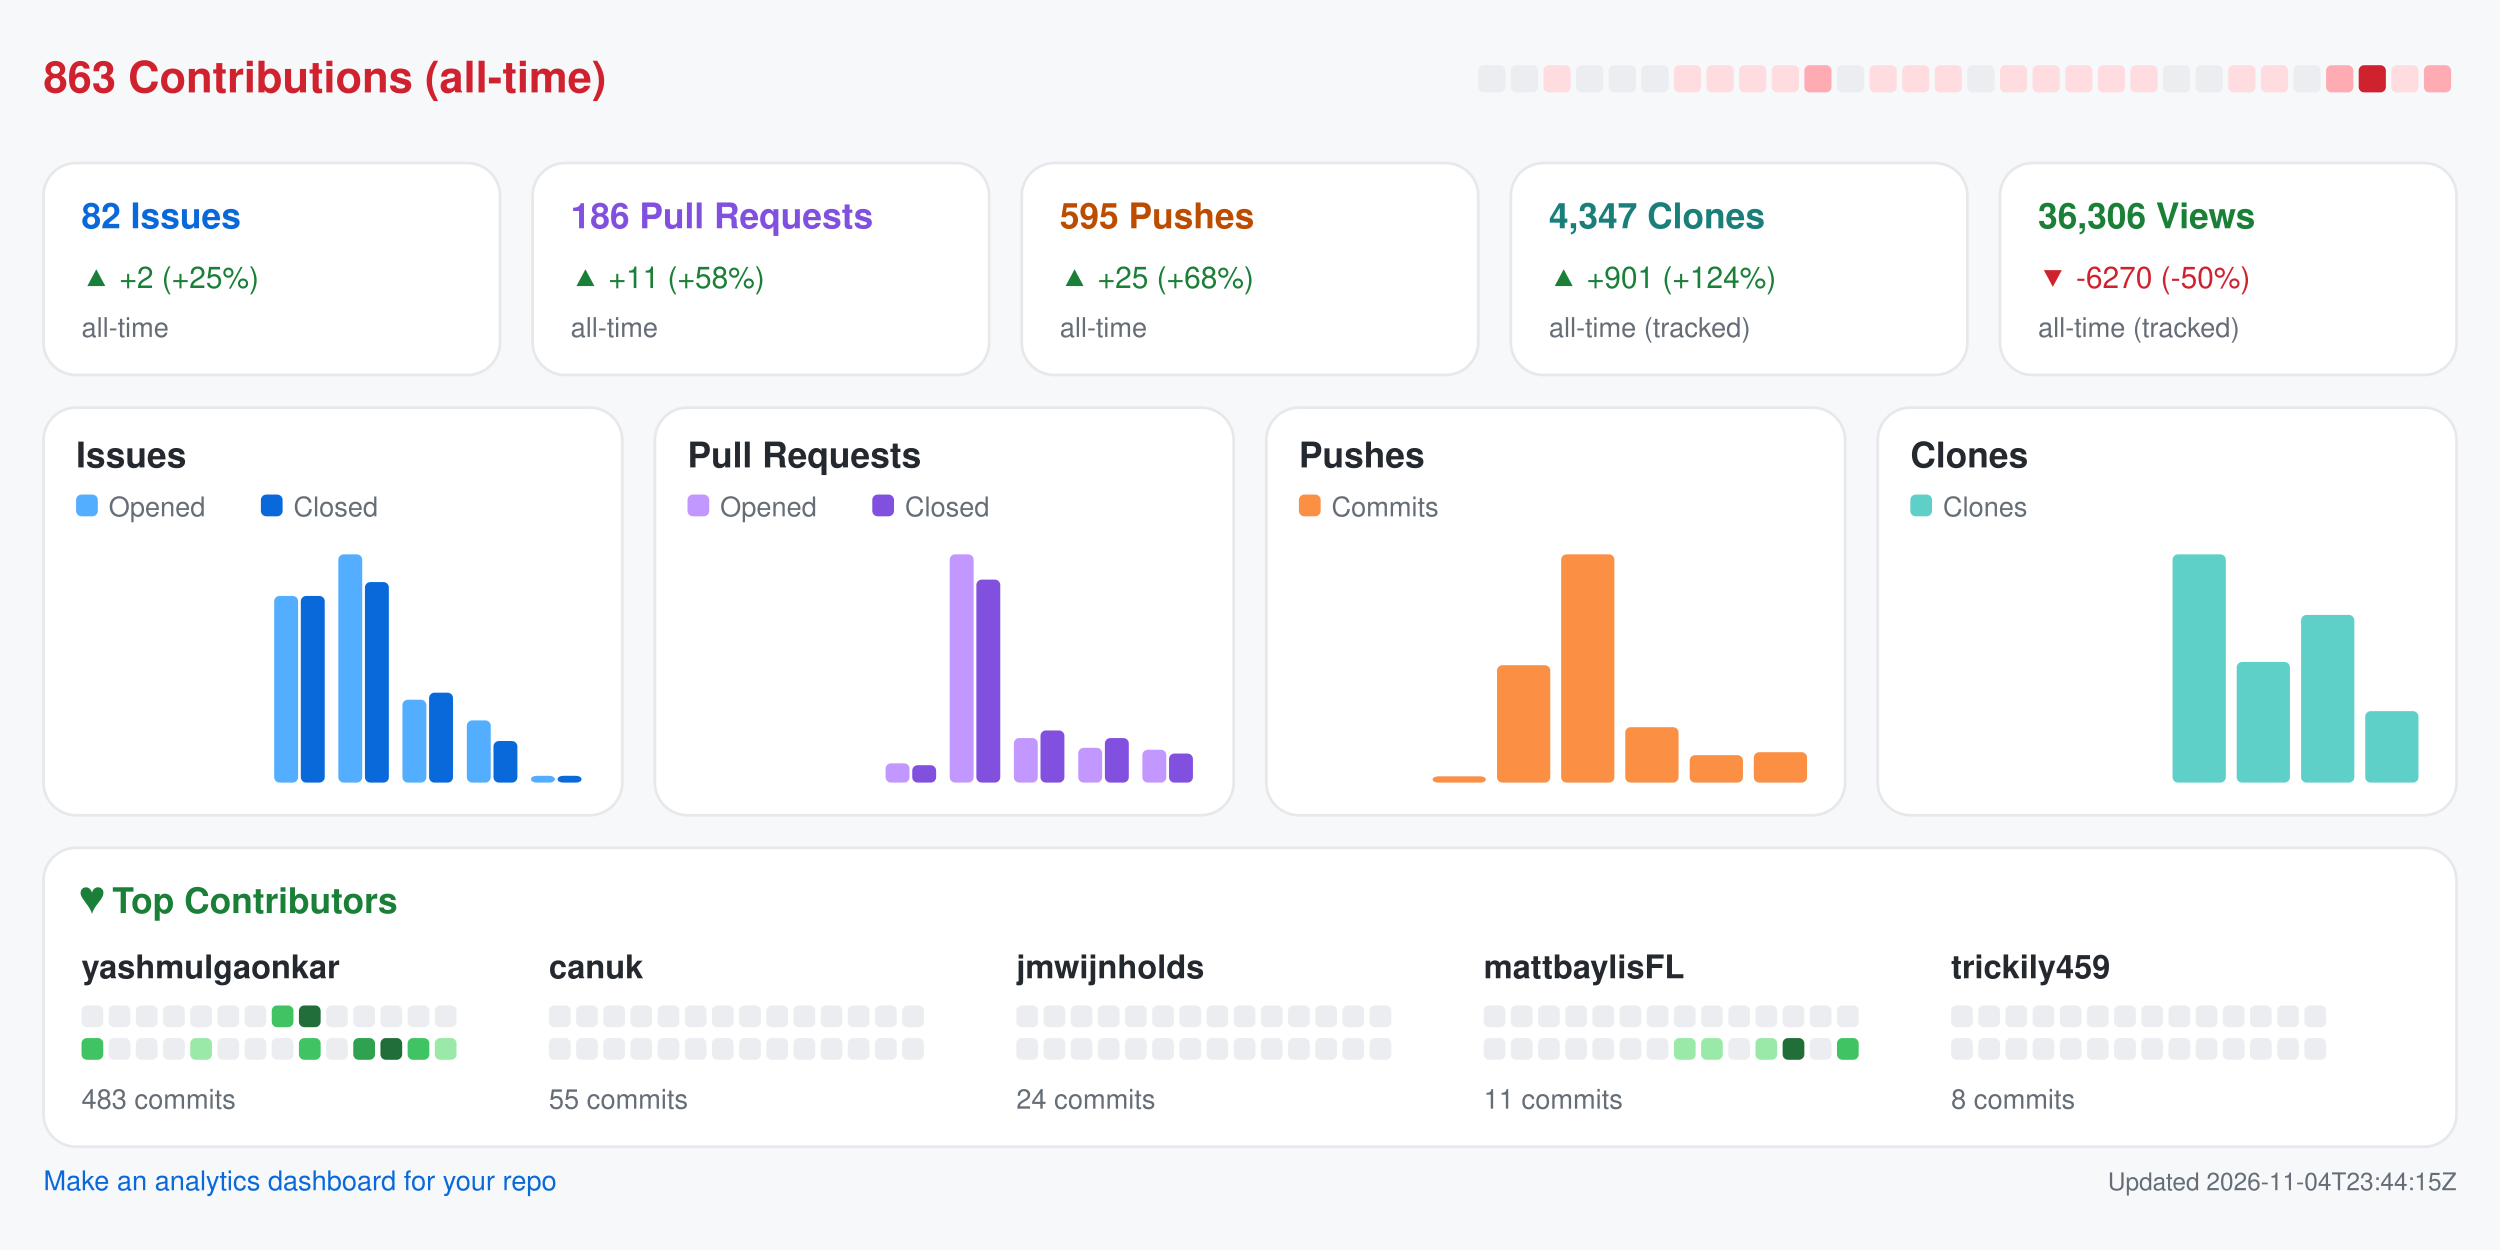
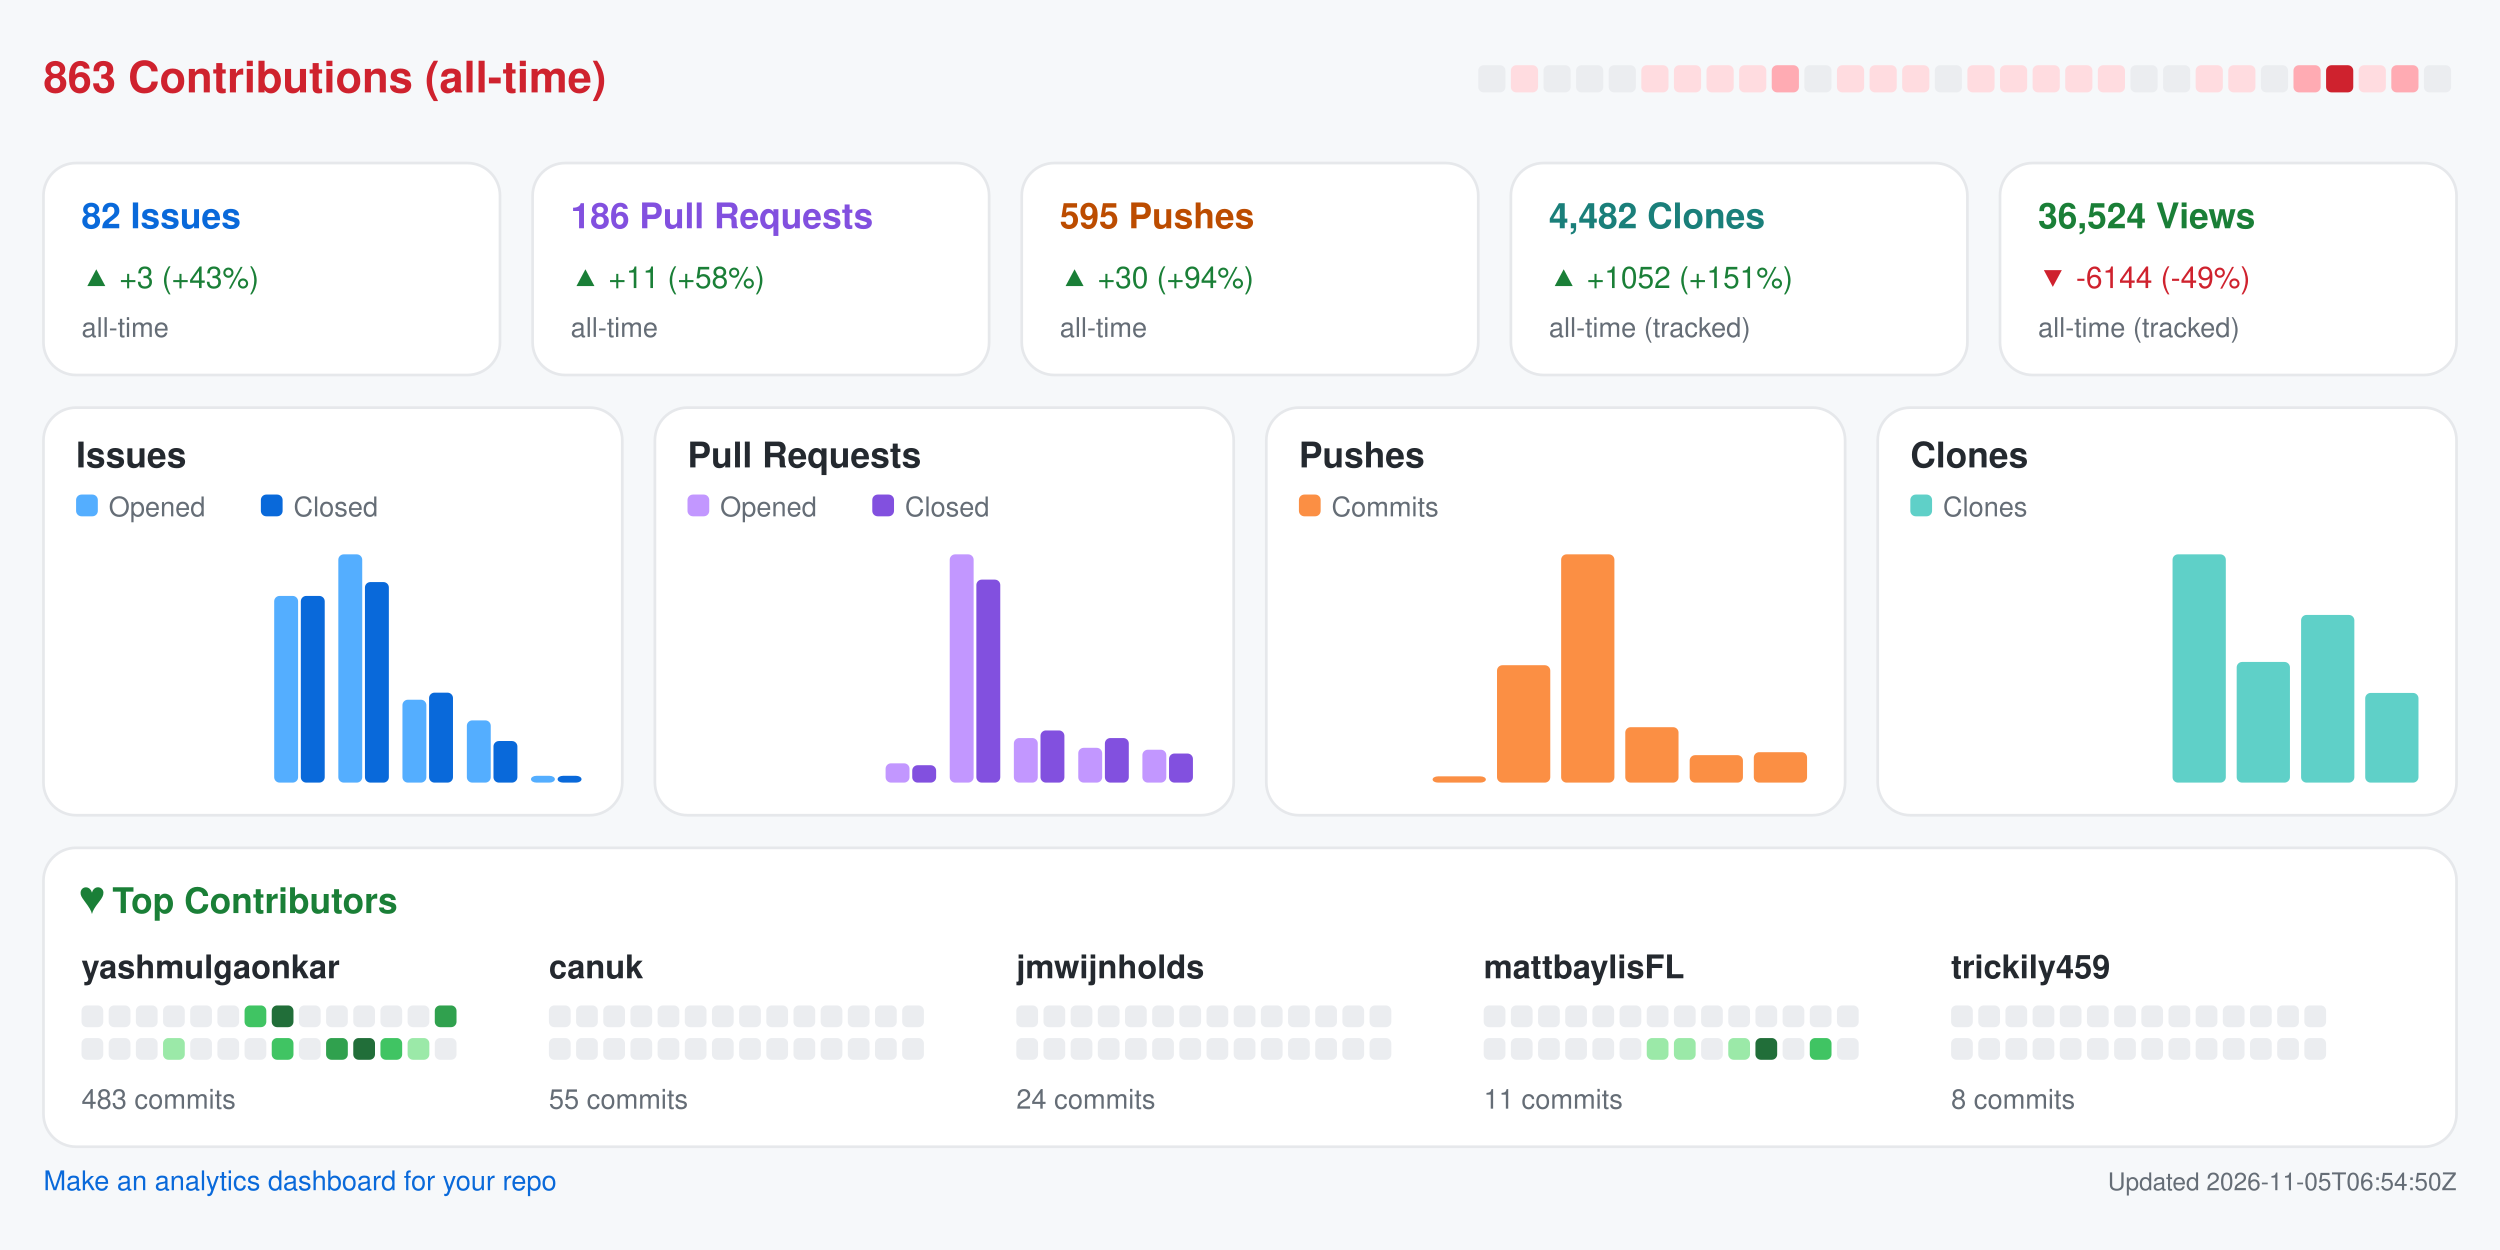
<svg xmlns="http://www.w3.org/2000/svg" width="920" height="460" viewBox="0 0 920 460" role="img" aria-label="Repository analytics for yashmulgaonkar/FlightScnr_Pi">
  <rect x="0.0" y="0.0" width="920.0" height="460.0" rx="0" fill="#f6f8fa" />
  <text x="16.0" y="34.0" fill="#cf222e" font-size="16" font-family="-apple-system,BlinkMacSystemFont,Segoe UI,Helvetica,Arial,sans-serif" font-weight="600" text-anchor="start">863 Contributions (all-time)</text>
  <rect x="544.0" y="24.0" width="10.0" height="10.0" rx="2" fill="#ebedf0" />
-   <rect x="556.0" y="24.0" width="10.0" height="10.0" rx="2" fill="#ebedf0" />
-   <rect x="568.0" y="24.0" width="10.0" height="10.0" rx="2" fill="#ffdce0" />
+   <rect x="556.0" y="24.0" width="10.0" height="10.0" rx="2" fill="#ffdce0" />
+   <rect x="568.0" y="24.0" width="10.0" height="10.0" rx="2" fill="#ebedf0" />
  <rect x="580.0" y="24.0" width="10.0" height="10.0" rx="2" fill="#ebedf0" />
  <rect x="592.0" y="24.0" width="10.0" height="10.0" rx="2" fill="#ebedf0" />
-   <rect x="604.0" y="24.0" width="10.0" height="10.0" rx="2" fill="#ebedf0" />
+   <rect x="604.0" y="24.0" width="10.0" height="10.0" rx="2" fill="#ffdce0" />
  <rect x="616.0" y="24.0" width="10.0" height="10.0" rx="2" fill="#ffdce0" />
  <rect x="628.0" y="24.0" width="10.0" height="10.0" rx="2" fill="#ffdce0" />
  <rect x="640.0" y="24.0" width="10.0" height="10.0" rx="2" fill="#ffdce0" />
-   <rect x="652.0" y="24.0" width="10.0" height="10.0" rx="2" fill="#ffdce0" />
-   <rect x="664.0" y="24.0" width="10.0" height="10.0" rx="2" fill="#ffabb3" />
-   <rect x="676.0" y="24.0" width="10.0" height="10.0" rx="2" fill="#ebedf0" />
+   <rect x="652.0" y="24.0" width="10.0" height="10.0" rx="2" fill="#ffabb3" />
+   <rect x="664.0" y="24.0" width="10.0" height="10.0" rx="2" fill="#ebedf0" />
+   <rect x="676.0" y="24.0" width="10.0" height="10.0" rx="2" fill="#ffdce0" />
  <rect x="688.0" y="24.0" width="10.0" height="10.0" rx="2" fill="#ffdce0" />
  <rect x="700.0" y="24.0" width="10.0" height="10.0" rx="2" fill="#ffdce0" />
-   <rect x="712.0" y="24.0" width="10.0" height="10.0" rx="2" fill="#ffdce0" />
-   <rect x="724.0" y="24.0" width="10.0" height="10.0" rx="2" fill="#ebedf0" />
+   <rect x="712.0" y="24.0" width="10.0" height="10.0" rx="2" fill="#ebedf0" />
+   <rect x="724.0" y="24.0" width="10.0" height="10.0" rx="2" fill="#ffdce0" />
  <rect x="736.0" y="24.0" width="10.0" height="10.0" rx="2" fill="#ffdce0" />
  <rect x="748.0" y="24.0" width="10.0" height="10.0" rx="2" fill="#ffdce0" />
  <rect x="760.0" y="24.0" width="10.0" height="10.0" rx="2" fill="#ffdce0" />
  <rect x="772.0" y="24.0" width="10.0" height="10.0" rx="2" fill="#ffdce0" />
-   <rect x="784.0" y="24.0" width="10.0" height="10.0" rx="2" fill="#ffdce0" />
+   <rect x="784.0" y="24.0" width="10.0" height="10.0" rx="2" fill="#ebedf0" />
  <rect x="796.0" y="24.0" width="10.0" height="10.0" rx="2" fill="#ebedf0" />
-   <rect x="808.0" y="24.0" width="10.0" height="10.0" rx="2" fill="#ebedf0" />
+   <rect x="808.0" y="24.0" width="10.0" height="10.0" rx="2" fill="#ffdce0" />
  <rect x="820.0" y="24.0" width="10.0" height="10.0" rx="2" fill="#ffdce0" />
-   <rect x="832.0" y="24.0" width="10.0" height="10.0" rx="2" fill="#ffdce0" />
-   <rect x="844.0" y="24.0" width="10.0" height="10.0" rx="2" fill="#ebedf0" />
-   <rect x="856.0" y="24.0" width="10.0" height="10.0" rx="2" fill="#ffabb3" />
-   <rect x="868.0" y="24.0" width="10.0" height="10.0" rx="2" fill="#cf222e" />
-   <rect x="880.0" y="24.0" width="10.0" height="10.0" rx="2" fill="#ffdce0" />
-   <rect x="892.0" y="24.0" width="10.0" height="10.0" rx="2" fill="#ffabb3" />
+   <rect x="832.0" y="24.0" width="10.0" height="10.0" rx="2" fill="#ebedf0" />
+   <rect x="844.0" y="24.0" width="10.0" height="10.0" rx="2" fill="#ffabb3" />
+   <rect x="856.0" y="24.0" width="10.0" height="10.0" rx="2" fill="#cf222e" />
+   <rect x="868.0" y="24.0" width="10.0" height="10.0" rx="2" fill="#ffdce0" />
+   <rect x="880.0" y="24.0" width="10.0" height="10.0" rx="2" fill="#ffabb3" />
+   <rect x="892.0" y="24.0" width="10.0" height="10.0" rx="2" fill="#ebedf0" />
  <rect x="16.0" y="60.0" width="168.0" height="78.0" rx="12" fill="#ffffff" stroke="#e6e8eb" />
  <text x="30.0" y="84.0" fill="#0969da" font-size="13" font-family="-apple-system,BlinkMacSystemFont,Segoe UI,Helvetica,Arial,sans-serif" font-weight="600" text-anchor="start">82 Issues</text>
-   <text x="30.0" y="106.0" fill="#1a7f37" font-size="11" font-family="-apple-system,BlinkMacSystemFont,Segoe UI,Helvetica,Arial,sans-serif" font-weight="400" text-anchor="start">▲ +2 (+25%)</text>
+   <text x="30.0" y="106.0" fill="#1a7f37" font-size="11" font-family="-apple-system,BlinkMacSystemFont,Segoe UI,Helvetica,Arial,sans-serif" font-weight="400" text-anchor="start">▲ +3 (+43%)</text>
  <text x="30.0" y="124.0" fill="#656d76" font-size="10" font-family="-apple-system,BlinkMacSystemFont,Segoe UI,Helvetica,Arial,sans-serif" font-weight="400" text-anchor="start">all-time</text>
  <rect x="196.0" y="60.0" width="168.0" height="78.0" rx="12" fill="#ffffff" stroke="#e6e8eb" />
  <text x="210.0" y="84.0" fill="#8250df" font-size="13" font-family="-apple-system,BlinkMacSystemFont,Segoe UI,Helvetica,Arial,sans-serif" font-weight="600" text-anchor="start">186 Pull Requests</text>
  <text x="210.0" y="106.0" fill="#1a7f37" font-size="11" font-family="-apple-system,BlinkMacSystemFont,Segoe UI,Helvetica,Arial,sans-serif" font-weight="400" text-anchor="start">▲ +11 (+58%)</text>
  <text x="210.0" y="124.0" fill="#656d76" font-size="10" font-family="-apple-system,BlinkMacSystemFont,Segoe UI,Helvetica,Arial,sans-serif" font-weight="400" text-anchor="start">all-time</text>
  <rect x="376.0" y="60.0" width="168.0" height="78.0" rx="12" fill="#ffffff" stroke="#e6e8eb" />
  <text x="390.0" y="84.0" fill="#bc4c00" font-size="13" font-family="-apple-system,BlinkMacSystemFont,Segoe UI,Helvetica,Arial,sans-serif" font-weight="600" text-anchor="start">595 Pushes</text>
-   <text x="390.0" y="106.0" fill="#1a7f37" font-size="11" font-family="-apple-system,BlinkMacSystemFont,Segoe UI,Helvetica,Arial,sans-serif" font-weight="400" text-anchor="start">▲ +25 (+68%)</text>
+   <text x="390.0" y="106.0" fill="#1a7f37" font-size="11" font-family="-apple-system,BlinkMacSystemFont,Segoe UI,Helvetica,Arial,sans-serif" font-weight="400" text-anchor="start">▲ +30 (+94%)</text>
  <text x="390.0" y="124.0" fill="#656d76" font-size="10" font-family="-apple-system,BlinkMacSystemFont,Segoe UI,Helvetica,Arial,sans-serif" font-weight="400" text-anchor="start">all-time</text>
  <rect x="556.0" y="60.0" width="168.0" height="78.0" rx="12" fill="#ffffff" stroke="#e6e8eb" />
-   <text x="570.0" y="84.0" fill="#1a7f7a" font-size="13" font-family="-apple-system,BlinkMacSystemFont,Segoe UI,Helvetica,Arial,sans-serif" font-weight="600" text-anchor="start">4,347 Clones</text>
-   <text x="570.0" y="106.0" fill="#1a7f37" font-size="11" font-family="-apple-system,BlinkMacSystemFont,Segoe UI,Helvetica,Arial,sans-serif" font-weight="400" text-anchor="start">▲ +901 (+124%)</text>
+   <text x="570.0" y="84.0" fill="#1a7f7a" font-size="13" font-family="-apple-system,BlinkMacSystemFont,Segoe UI,Helvetica,Arial,sans-serif" font-weight="600" text-anchor="start">4,482 Clones</text>
+   <text x="570.0" y="106.0" fill="#1a7f37" font-size="11" font-family="-apple-system,BlinkMacSystemFont,Segoe UI,Helvetica,Arial,sans-serif" font-weight="400" text-anchor="start">▲ +1052 (+151%)</text>
  <text x="570.0" y="124.0" fill="#656d76" font-size="10" font-family="-apple-system,BlinkMacSystemFont,Segoe UI,Helvetica,Arial,sans-serif" font-weight="400" text-anchor="start">all-time (tracked)</text>
  <rect x="736.0" y="60.0" width="168.0" height="78.0" rx="12" fill="#ffffff" stroke="#e6e8eb" />
-   <text x="750.0" y="84.0" fill="#1a7f37" font-size="13" font-family="-apple-system,BlinkMacSystemFont,Segoe UI,Helvetica,Arial,sans-serif" font-weight="600" text-anchor="start">36,306 Views</text>
-   <text x="750.0" y="106.0" fill="#cf222e" font-size="11" font-family="-apple-system,BlinkMacSystemFont,Segoe UI,Helvetica,Arial,sans-serif" font-weight="400" text-anchor="start">▼ -6270 (-50%)</text>
+   <text x="750.0" y="84.0" fill="#1a7f37" font-size="13" font-family="-apple-system,BlinkMacSystemFont,Segoe UI,Helvetica,Arial,sans-serif" font-weight="600" text-anchor="start">36,524 Views</text>
+   <text x="750.0" y="106.0" fill="#cf222e" font-size="11" font-family="-apple-system,BlinkMacSystemFont,Segoe UI,Helvetica,Arial,sans-serif" font-weight="400" text-anchor="start">▼ -6144 (-49%)</text>
  <text x="750.0" y="124.0" fill="#656d76" font-size="10" font-family="-apple-system,BlinkMacSystemFont,Segoe UI,Helvetica,Arial,sans-serif" font-weight="400" text-anchor="start">all-time (tracked)</text>
  <rect x="16.0" y="150.0" width="213.0" height="150.0" rx="12" fill="#ffffff" stroke="#e6e8eb" />
  <text x="28.0" y="172.0" fill="#24292f" font-size="13" font-family="-apple-system,BlinkMacSystemFont,Segoe UI,Helvetica,Arial,sans-serif" font-weight="600" text-anchor="start">Issues</text>
  <rect x="28.0" y="182.0" width="8.0" height="8.0" rx="2" fill="#54aeff" />
  <text x="40.0" y="190.0" fill="#656d76" font-size="10" font-family="-apple-system,BlinkMacSystemFont,Segoe UI,Helvetica,Arial,sans-serif" font-weight="400" text-anchor="start">Opened</text>
  <rect x="96.0" y="182.0" width="8.0" height="8.0" rx="2" fill="#0969da" />
  <text x="108.0" y="190.0" fill="#656d76" font-size="10" font-family="-apple-system,BlinkMacSystemFont,Segoe UI,Helvetica,Arial,sans-serif" font-weight="400" text-anchor="start">Closed</text>
  <rect x="30.0" y="288.0" width="8.8" height="0.0" rx="2" fill="#54aeff" />
  <rect x="39.8" y="288.0" width="8.8" height="0.0" rx="2" fill="#0969da" />
  <rect x="53.6" y="288.0" width="8.8" height="0.0" rx="2" fill="#54aeff" />
  <rect x="63.4" y="288.0" width="8.8" height="0.0" rx="2" fill="#0969da" />
  <rect x="77.2" y="288.0" width="8.8" height="0.0" rx="2" fill="#54aeff" />
  <rect x="87.1" y="288.0" width="8.8" height="0.0" rx="2" fill="#0969da" />
  <rect x="100.9" y="219.3" width="8.8" height="68.7" rx="2" fill="#54aeff" />
  <rect x="110.7" y="219.3" width="8.8" height="68.7" rx="2" fill="#0969da" />
  <rect x="124.5" y="204.0" width="8.8" height="84.0" rx="2" fill="#54aeff" />
  <rect x="134.3" y="214.2" width="8.8" height="73.8" rx="2" fill="#0969da" />
  <rect x="148.1" y="257.5" width="8.8" height="30.5" rx="2" fill="#54aeff" />
  <rect x="157.9" y="254.9" width="8.8" height="33.1" rx="2" fill="#0969da" />
  <rect x="171.8" y="265.1" width="8.8" height="22.9" rx="2" fill="#54aeff" />
  <rect x="181.6" y="272.7" width="8.8" height="15.3" rx="2" fill="#0969da" />
  <rect x="195.4" y="285.5" width="8.8" height="2.5" rx="2" fill="#54aeff" />
  <rect x="205.2" y="285.5" width="8.8" height="2.5" rx="2" fill="#0969da" />
  <rect x="241.0" y="150.0" width="213.0" height="150.0" rx="12" fill="#ffffff" stroke="#e6e8eb" />
  <text x="253.0" y="172.0" fill="#24292f" font-size="13" font-family="-apple-system,BlinkMacSystemFont,Segoe UI,Helvetica,Arial,sans-serif" font-weight="600" text-anchor="start">Pull Requests</text>
  <rect x="253.0" y="182.0" width="8.0" height="8.0" rx="2" fill="#c297ff" />
  <text x="265.0" y="190.0" fill="#656d76" font-size="10" font-family="-apple-system,BlinkMacSystemFont,Segoe UI,Helvetica,Arial,sans-serif" font-weight="400" text-anchor="start">Opened</text>
  <rect x="321.0" y="182.0" width="8.0" height="8.0" rx="2" fill="#8250df" />
  <text x="333.0" y="190.0" fill="#656d76" font-size="10" font-family="-apple-system,BlinkMacSystemFont,Segoe UI,Helvetica,Arial,sans-serif" font-weight="400" text-anchor="start">Closed</text>
  <rect x="255.0" y="288.0" width="8.8" height="0.0" rx="2" fill="#c297ff" />
  <rect x="264.8" y="288.0" width="8.8" height="0.0" rx="2" fill="#8250df" />
  <rect x="278.6" y="288.0" width="8.8" height="0.0" rx="2" fill="#c297ff" />
  <rect x="288.4" y="288.0" width="8.8" height="0.0" rx="2" fill="#8250df" />
  <rect x="302.2" y="288.0" width="8.8" height="0.0" rx="2" fill="#c297ff" />
  <rect x="312.1" y="288.0" width="8.8" height="0.0" rx="2" fill="#8250df" />
  <rect x="325.9" y="280.9" width="8.8" height="7.1" rx="2" fill="#c297ff" />
  <rect x="335.7" y="281.6" width="8.8" height="6.4" rx="2" fill="#8250df" />
  <rect x="349.5" y="204.0" width="8.8" height="84.0" rx="2" fill="#c297ff" />
  <rect x="359.3" y="213.3" width="8.8" height="74.7" rx="2" fill="#8250df" />
  <rect x="373.1" y="271.6" width="8.8" height="16.4" rx="2" fill="#c297ff" />
  <rect x="382.9" y="268.8" width="8.8" height="19.2" rx="2" fill="#8250df" />
  <rect x="396.8" y="275.2" width="8.8" height="12.8" rx="2" fill="#c297ff" />
  <rect x="406.6" y="271.6" width="8.8" height="16.4" rx="2" fill="#8250df" />
  <rect x="420.4" y="275.9" width="8.8" height="12.1" rx="2" fill="#c297ff" />
  <rect x="430.2" y="277.3" width="8.8" height="10.7" rx="2" fill="#8250df" />
  <rect x="466.0" y="150.0" width="213.0" height="150.0" rx="12" fill="#ffffff" stroke="#e6e8eb" />
  <text x="478.0" y="172.0" fill="#24292f" font-size="13" font-family="-apple-system,BlinkMacSystemFont,Segoe UI,Helvetica,Arial,sans-serif" font-weight="600" text-anchor="start">Pushes</text>
  <rect x="478.0" y="182.0" width="8.0" height="8.0" rx="2" fill="#fb8f44" />
  <text x="490.0" y="190.0" fill="#656d76" font-size="10" font-family="-apple-system,BlinkMacSystemFont,Segoe UI,Helvetica,Arial,sans-serif" font-weight="400" text-anchor="start">Commits</text>
  <rect x="480.0" y="288.0" width="19.6" height="0.0" rx="2" fill="#fb8f44" />
  <rect x="503.6" y="288.0" width="19.6" height="0.0" rx="2" fill="#fb8f44" />
  <rect x="527.2" y="285.7" width="19.6" height="2.3" rx="2" fill="#fb8f44" />
  <rect x="550.9" y="244.8" width="19.6" height="43.2" rx="2" fill="#fb8f44" />
  <rect x="574.5" y="204.0" width="19.6" height="84.0" rx="2" fill="#fb8f44" />
  <rect x="598.1" y="267.6" width="19.6" height="20.4" rx="2" fill="#fb8f44" />
  <rect x="621.8" y="277.9" width="19.6" height="10.1" rx="2" fill="#fb8f44" />
  <rect x="645.4" y="276.8" width="19.6" height="11.2" rx="2" fill="#fb8f44" />
  <rect x="691.0" y="150.0" width="213.0" height="150.0" rx="12" fill="#ffffff" stroke="#e6e8eb" />
  <text x="703.0" y="172.0" fill="#24292f" font-size="13" font-family="-apple-system,BlinkMacSystemFont,Segoe UI,Helvetica,Arial,sans-serif" font-weight="600" text-anchor="start">Clones</text>
  <rect x="703.0" y="182.0" width="8.0" height="8.0" rx="2" fill="#5fd0c8" />
  <text x="715.0" y="190.0" fill="#656d76" font-size="10" font-family="-apple-system,BlinkMacSystemFont,Segoe UI,Helvetica,Arial,sans-serif" font-weight="400" text-anchor="start">Clones</text>
  <rect x="705.0" y="288.0" width="19.6" height="0.0" rx="2" fill="#5fd0c8" />
  <rect x="728.6" y="288.0" width="19.6" height="0.0" rx="2" fill="#5fd0c8" />
  <rect x="752.2" y="288.0" width="19.6" height="0.0" rx="2" fill="#5fd0c8" />
  <rect x="775.9" y="288.0" width="19.6" height="0.0" rx="2" fill="#5fd0c8" />
  <rect x="799.5" y="204.0" width="19.6" height="84.0" rx="2" fill="#5fd0c8" />
  <rect x="823.1" y="243.6" width="19.6" height="44.4" rx="2" fill="#5fd0c8" />
  <rect x="846.8" y="226.3" width="19.6" height="61.7" rx="2" fill="#5fd0c8" />
-   <rect x="870.4" y="261.7" width="19.6" height="26.3" rx="2" fill="#5fd0c8" />
+   <rect x="870.4" y="255.0" width="19.6" height="33.0" rx="2" fill="#5fd0c8" />
  <rect x="16.0" y="312.0" width="888.0" height="110.0" rx="12" fill="#ffffff" stroke="#e6e8eb" />
  <text x="30.0" y="336.0" fill="#1a7f37" font-size="13" font-family="-apple-system,BlinkMacSystemFont,Segoe UI,Helvetica,Arial,sans-serif" font-weight="600" text-anchor="start">♥  Top Contributors</text>
  <text x="30.0" y="360.0" fill="#24292f" font-size="12" font-family="-apple-system,BlinkMacSystemFont,Segoe UI,Helvetica,Arial,sans-serif" font-weight="600" text-anchor="start">yashmulgaonkar</text>
  <rect x="30.0" y="370.0" width="8.0" height="8.0" rx="2" fill="#ebedf0" />
  <rect x="40.0" y="370.0" width="8.0" height="8.0" rx="2" fill="#ebedf0" />
  <rect x="50.0" y="370.0" width="8.0" height="8.0" rx="2" fill="#ebedf0" />
  <rect x="60.0" y="370.0" width="8.0" height="8.0" rx="2" fill="#ebedf0" />
  <rect x="70.0" y="370.0" width="8.0" height="8.0" rx="2" fill="#ebedf0" />
  <rect x="80.0" y="370.0" width="8.0" height="8.0" rx="2" fill="#ebedf0" />
-   <rect x="90.0" y="370.0" width="8.0" height="8.0" rx="2" fill="#ebedf0" />
-   <rect x="100.0" y="370.0" width="8.0" height="8.0" rx="2" fill="#40c463" />
-   <rect x="110.0" y="370.0" width="8.0" height="8.0" rx="2" fill="#216e39" />
+   <rect x="90.0" y="370.0" width="8.0" height="8.0" rx="2" fill="#40c463" />
+   <rect x="100.0" y="370.0" width="8.0" height="8.0" rx="2" fill="#216e39" />
+   <rect x="110.0" y="370.0" width="8.0" height="8.0" rx="2" fill="#ebedf0" />
  <rect x="120.0" y="370.0" width="8.0" height="8.0" rx="2" fill="#ebedf0" />
  <rect x="130.0" y="370.0" width="8.0" height="8.0" rx="2" fill="#ebedf0" />
  <rect x="140.0" y="370.0" width="8.0" height="8.0" rx="2" fill="#ebedf0" />
  <rect x="150.0" y="370.0" width="8.0" height="8.0" rx="2" fill="#ebedf0" />
-   <rect x="160.0" y="370.0" width="8.0" height="8.0" rx="2" fill="#ebedf0" />
-   <rect x="30.0" y="382.0" width="8.0" height="8.0" rx="2" fill="#40c463" />
+   <rect x="160.0" y="370.0" width="8.0" height="8.0" rx="2" fill="#30a14e" />
+   <rect x="30.0" y="382.0" width="8.0" height="8.0" rx="2" fill="#ebedf0" />
  <rect x="40.0" y="382.0" width="8.0" height="8.0" rx="2" fill="#ebedf0" />
  <rect x="50.0" y="382.0" width="8.0" height="8.0" rx="2" fill="#ebedf0" />
-   <rect x="60.0" y="382.0" width="8.0" height="8.0" rx="2" fill="#ebedf0" />
-   <rect x="70.0" y="382.0" width="8.0" height="8.0" rx="2" fill="#9be9a8" />
+   <rect x="60.0" y="382.0" width="8.0" height="8.0" rx="2" fill="#9be9a8" />
+   <rect x="70.0" y="382.0" width="8.0" height="8.0" rx="2" fill="#ebedf0" />
  <rect x="80.0" y="382.0" width="8.0" height="8.0" rx="2" fill="#ebedf0" />
  <rect x="90.0" y="382.0" width="8.0" height="8.0" rx="2" fill="#ebedf0" />
-   <rect x="100.0" y="382.0" width="8.0" height="8.0" rx="2" fill="#ebedf0" />
-   <rect x="110.0" y="382.0" width="8.0" height="8.0" rx="2" fill="#40c463" />
-   <rect x="120.0" y="382.0" width="8.0" height="8.0" rx="2" fill="#ebedf0" />
-   <rect x="130.0" y="382.0" width="8.0" height="8.0" rx="2" fill="#30a14e" />
-   <rect x="140.0" y="382.0" width="8.0" height="8.0" rx="2" fill="#216e39" />
-   <rect x="150.0" y="382.0" width="8.0" height="8.0" rx="2" fill="#40c463" />
-   <rect x="160.0" y="382.0" width="8.0" height="8.0" rx="2" fill="#9be9a8" />
+   <rect x="100.0" y="382.0" width="8.0" height="8.0" rx="2" fill="#40c463" />
+   <rect x="110.0" y="382.0" width="8.0" height="8.0" rx="2" fill="#ebedf0" />
+   <rect x="120.0" y="382.0" width="8.0" height="8.0" rx="2" fill="#30a14e" />
+   <rect x="130.0" y="382.0" width="8.0" height="8.0" rx="2" fill="#216e39" />
+   <rect x="140.0" y="382.0" width="8.0" height="8.0" rx="2" fill="#40c463" />
+   <rect x="150.0" y="382.0" width="8.0" height="8.0" rx="2" fill="#9be9a8" />
+   <rect x="160.0" y="382.0" width="8.0" height="8.0" rx="2" fill="#ebedf0" />
  <text x="30.0" y="408.0" fill="#656d76" font-size="10" font-family="-apple-system,BlinkMacSystemFont,Segoe UI,Helvetica,Arial,sans-serif" font-weight="400" text-anchor="start">483 commits</text>
  <text x="202.0" y="360.0" fill="#24292f" font-size="12" font-family="-apple-system,BlinkMacSystemFont,Segoe UI,Helvetica,Arial,sans-serif" font-weight="600" text-anchor="start">canuk</text>
  <rect x="202.0" y="370.0" width="8.0" height="8.0" rx="2" fill="#ebedf0" />
  <rect x="212.0" y="370.0" width="8.0" height="8.0" rx="2" fill="#ebedf0" />
  <rect x="222.0" y="370.0" width="8.0" height="8.0" rx="2" fill="#ebedf0" />
  <rect x="232.0" y="370.0" width="8.0" height="8.0" rx="2" fill="#ebedf0" />
  <rect x="242.0" y="370.0" width="8.0" height="8.0" rx="2" fill="#ebedf0" />
  <rect x="252.0" y="370.0" width="8.0" height="8.0" rx="2" fill="#ebedf0" />
  <rect x="262.0" y="370.0" width="8.0" height="8.0" rx="2" fill="#ebedf0" />
  <rect x="272.0" y="370.0" width="8.0" height="8.0" rx="2" fill="#ebedf0" />
  <rect x="282.0" y="370.0" width="8.0" height="8.0" rx="2" fill="#ebedf0" />
  <rect x="292.0" y="370.0" width="8.0" height="8.0" rx="2" fill="#ebedf0" />
  <rect x="302.0" y="370.0" width="8.0" height="8.0" rx="2" fill="#ebedf0" />
  <rect x="312.0" y="370.0" width="8.0" height="8.0" rx="2" fill="#ebedf0" />
  <rect x="322.0" y="370.0" width="8.0" height="8.0" rx="2" fill="#ebedf0" />
  <rect x="332.0" y="370.0" width="8.0" height="8.0" rx="2" fill="#ebedf0" />
  <rect x="202.0" y="382.0" width="8.0" height="8.0" rx="2" fill="#ebedf0" />
  <rect x="212.0" y="382.0" width="8.0" height="8.0" rx="2" fill="#ebedf0" />
  <rect x="222.0" y="382.0" width="8.0" height="8.0" rx="2" fill="#ebedf0" />
  <rect x="232.0" y="382.0" width="8.0" height="8.0" rx="2" fill="#ebedf0" />
  <rect x="242.0" y="382.0" width="8.0" height="8.0" rx="2" fill="#ebedf0" />
  <rect x="252.0" y="382.0" width="8.0" height="8.0" rx="2" fill="#ebedf0" />
  <rect x="262.0" y="382.0" width="8.0" height="8.0" rx="2" fill="#ebedf0" />
  <rect x="272.0" y="382.0" width="8.0" height="8.0" rx="2" fill="#ebedf0" />
  <rect x="282.0" y="382.0" width="8.0" height="8.0" rx="2" fill="#ebedf0" />
  <rect x="292.0" y="382.0" width="8.0" height="8.0" rx="2" fill="#ebedf0" />
  <rect x="302.0" y="382.0" width="8.0" height="8.0" rx="2" fill="#ebedf0" />
  <rect x="312.0" y="382.0" width="8.0" height="8.0" rx="2" fill="#ebedf0" />
  <rect x="322.0" y="382.0" width="8.0" height="8.0" rx="2" fill="#ebedf0" />
  <rect x="332.0" y="382.0" width="8.0" height="8.0" rx="2" fill="#ebedf0" />
  <text x="202.0" y="408.0" fill="#656d76" font-size="10" font-family="-apple-system,BlinkMacSystemFont,Segoe UI,Helvetica,Arial,sans-serif" font-weight="400" text-anchor="start">55 commits</text>
  <text x="374.0" y="360.0" fill="#24292f" font-size="12" font-family="-apple-system,BlinkMacSystemFont,Segoe UI,Helvetica,Arial,sans-serif" font-weight="600" text-anchor="start">jmwijnholds</text>
  <rect x="374.0" y="370.0" width="8.0" height="8.0" rx="2" fill="#ebedf0" />
  <rect x="384.0" y="370.0" width="8.0" height="8.0" rx="2" fill="#ebedf0" />
  <rect x="394.0" y="370.0" width="8.0" height="8.0" rx="2" fill="#ebedf0" />
  <rect x="404.0" y="370.0" width="8.0" height="8.0" rx="2" fill="#ebedf0" />
  <rect x="414.0" y="370.0" width="8.0" height="8.0" rx="2" fill="#ebedf0" />
  <rect x="424.0" y="370.0" width="8.0" height="8.0" rx="2" fill="#ebedf0" />
  <rect x="434.0" y="370.0" width="8.0" height="8.0" rx="2" fill="#ebedf0" />
  <rect x="444.0" y="370.0" width="8.0" height="8.0" rx="2" fill="#ebedf0" />
  <rect x="454.0" y="370.0" width="8.0" height="8.0" rx="2" fill="#ebedf0" />
  <rect x="464.0" y="370.0" width="8.0" height="8.0" rx="2" fill="#ebedf0" />
  <rect x="474.0" y="370.0" width="8.0" height="8.0" rx="2" fill="#ebedf0" />
  <rect x="484.0" y="370.0" width="8.0" height="8.0" rx="2" fill="#ebedf0" />
  <rect x="494.0" y="370.0" width="8.0" height="8.0" rx="2" fill="#ebedf0" />
  <rect x="504.0" y="370.0" width="8.0" height="8.0" rx="2" fill="#ebedf0" />
  <rect x="374.0" y="382.0" width="8.0" height="8.0" rx="2" fill="#ebedf0" />
  <rect x="384.0" y="382.0" width="8.0" height="8.0" rx="2" fill="#ebedf0" />
  <rect x="394.0" y="382.0" width="8.0" height="8.0" rx="2" fill="#ebedf0" />
  <rect x="404.0" y="382.0" width="8.0" height="8.0" rx="2" fill="#ebedf0" />
  <rect x="414.0" y="382.0" width="8.0" height="8.0" rx="2" fill="#ebedf0" />
  <rect x="424.0" y="382.0" width="8.0" height="8.0" rx="2" fill="#ebedf0" />
  <rect x="434.0" y="382.0" width="8.0" height="8.0" rx="2" fill="#ebedf0" />
  <rect x="444.0" y="382.0" width="8.0" height="8.0" rx="2" fill="#ebedf0" />
  <rect x="454.0" y="382.0" width="8.0" height="8.0" rx="2" fill="#ebedf0" />
  <rect x="464.0" y="382.0" width="8.0" height="8.0" rx="2" fill="#ebedf0" />
  <rect x="474.0" y="382.0" width="8.0" height="8.0" rx="2" fill="#ebedf0" />
  <rect x="484.0" y="382.0" width="8.0" height="8.0" rx="2" fill="#ebedf0" />
  <rect x="494.0" y="382.0" width="8.0" height="8.0" rx="2" fill="#ebedf0" />
  <rect x="504.0" y="382.0" width="8.0" height="8.0" rx="2" fill="#ebedf0" />
  <text x="374.0" y="408.0" fill="#656d76" font-size="10" font-family="-apple-system,BlinkMacSystemFont,Segoe UI,Helvetica,Arial,sans-serif" font-weight="400" text-anchor="start">24 commits</text>
  <text x="546.0" y="360.0" fill="#24292f" font-size="12" font-family="-apple-system,BlinkMacSystemFont,Segoe UI,Helvetica,Arial,sans-serif" font-weight="600" text-anchor="start">mattbaylisFL</text>
  <rect x="546.0" y="370.0" width="8.0" height="8.0" rx="2" fill="#ebedf0" />
  <rect x="556.0" y="370.0" width="8.0" height="8.0" rx="2" fill="#ebedf0" />
  <rect x="566.0" y="370.0" width="8.0" height="8.0" rx="2" fill="#ebedf0" />
  <rect x="576.0" y="370.0" width="8.0" height="8.0" rx="2" fill="#ebedf0" />
  <rect x="586.0" y="370.0" width="8.0" height="8.0" rx="2" fill="#ebedf0" />
  <rect x="596.0" y="370.0" width="8.0" height="8.0" rx="2" fill="#ebedf0" />
  <rect x="606.0" y="370.0" width="8.0" height="8.0" rx="2" fill="#ebedf0" />
  <rect x="616.0" y="370.0" width="8.0" height="8.0" rx="2" fill="#ebedf0" />
  <rect x="626.0" y="370.0" width="8.0" height="8.0" rx="2" fill="#ebedf0" />
  <rect x="636.0" y="370.0" width="8.0" height="8.0" rx="2" fill="#ebedf0" />
  <rect x="646.0" y="370.0" width="8.0" height="8.0" rx="2" fill="#ebedf0" />
  <rect x="656.0" y="370.0" width="8.0" height="8.0" rx="2" fill="#ebedf0" />
  <rect x="666.0" y="370.0" width="8.0" height="8.0" rx="2" fill="#ebedf0" />
  <rect x="676.0" y="370.0" width="8.0" height="8.0" rx="2" fill="#ebedf0" />
  <rect x="546.0" y="382.0" width="8.0" height="8.0" rx="2" fill="#ebedf0" />
  <rect x="556.0" y="382.0" width="8.0" height="8.0" rx="2" fill="#ebedf0" />
  <rect x="566.0" y="382.0" width="8.0" height="8.0" rx="2" fill="#ebedf0" />
  <rect x="576.0" y="382.0" width="8.0" height="8.0" rx="2" fill="#ebedf0" />
  <rect x="586.0" y="382.0" width="8.0" height="8.0" rx="2" fill="#ebedf0" />
  <rect x="596.0" y="382.0" width="8.0" height="8.0" rx="2" fill="#ebedf0" />
-   <rect x="606.0" y="382.0" width="8.0" height="8.0" rx="2" fill="#ebedf0" />
+   <rect x="606.0" y="382.0" width="8.0" height="8.0" rx="2" fill="#9be9a8" />
  <rect x="616.0" y="382.0" width="8.0" height="8.0" rx="2" fill="#9be9a8" />
-   <rect x="626.0" y="382.0" width="8.0" height="8.0" rx="2" fill="#9be9a8" />
-   <rect x="636.0" y="382.0" width="8.0" height="8.0" rx="2" fill="#ebedf0" />
-   <rect x="646.0" y="382.0" width="8.0" height="8.0" rx="2" fill="#9be9a8" />
-   <rect x="656.0" y="382.0" width="8.0" height="8.0" rx="2" fill="#216e39" />
-   <rect x="666.0" y="382.0" width="8.0" height="8.0" rx="2" fill="#ebedf0" />
-   <rect x="676.0" y="382.0" width="8.0" height="8.0" rx="2" fill="#40c463" />
+   <rect x="626.0" y="382.0" width="8.0" height="8.0" rx="2" fill="#ebedf0" />
+   <rect x="636.0" y="382.0" width="8.0" height="8.0" rx="2" fill="#9be9a8" />
+   <rect x="646.0" y="382.0" width="8.0" height="8.0" rx="2" fill="#216e39" />
+   <rect x="656.0" y="382.0" width="8.0" height="8.0" rx="2" fill="#ebedf0" />
+   <rect x="666.0" y="382.0" width="8.0" height="8.0" rx="2" fill="#40c463" />
+   <rect x="676.0" y="382.0" width="8.0" height="8.0" rx="2" fill="#ebedf0" />
  <text x="546.0" y="408.0" fill="#656d76" font-size="10" font-family="-apple-system,BlinkMacSystemFont,Segoe UI,Helvetica,Arial,sans-serif" font-weight="400" text-anchor="start">11 commits</text>
  <text x="718.0" y="360.0" fill="#24292f" font-size="12" font-family="-apple-system,BlinkMacSystemFont,Segoe UI,Helvetica,Arial,sans-serif" font-weight="600" text-anchor="start">trickily459</text>
  <rect x="718.0" y="370.0" width="8.0" height="8.0" rx="2" fill="#ebedf0" />
  <rect x="728.0" y="370.0" width="8.0" height="8.0" rx="2" fill="#ebedf0" />
  <rect x="738.0" y="370.0" width="8.0" height="8.0" rx="2" fill="#ebedf0" />
  <rect x="748.0" y="370.0" width="8.0" height="8.0" rx="2" fill="#ebedf0" />
  <rect x="758.0" y="370.0" width="8.0" height="8.0" rx="2" fill="#ebedf0" />
  <rect x="768.0" y="370.0" width="8.0" height="8.0" rx="2" fill="#ebedf0" />
  <rect x="778.0" y="370.0" width="8.0" height="8.0" rx="2" fill="#ebedf0" />
  <rect x="788.0" y="370.0" width="8.0" height="8.0" rx="2" fill="#ebedf0" />
  <rect x="798.0" y="370.0" width="8.0" height="8.0" rx="2" fill="#ebedf0" />
  <rect x="808.0" y="370.0" width="8.0" height="8.0" rx="2" fill="#ebedf0" />
  <rect x="818.0" y="370.0" width="8.0" height="8.0" rx="2" fill="#ebedf0" />
  <rect x="828.0" y="370.0" width="8.0" height="8.0" rx="2" fill="#ebedf0" />
  <rect x="838.0" y="370.0" width="8.0" height="8.0" rx="2" fill="#ebedf0" />
  <rect x="848.0" y="370.0" width="8.0" height="8.0" rx="2" fill="#ebedf0" />
  <rect x="718.0" y="382.0" width="8.0" height="8.0" rx="2" fill="#ebedf0" />
  <rect x="728.0" y="382.0" width="8.0" height="8.0" rx="2" fill="#ebedf0" />
  <rect x="738.0" y="382.0" width="8.0" height="8.0" rx="2" fill="#ebedf0" />
  <rect x="748.0" y="382.0" width="8.0" height="8.0" rx="2" fill="#ebedf0" />
  <rect x="758.0" y="382.0" width="8.0" height="8.0" rx="2" fill="#ebedf0" />
  <rect x="768.0" y="382.0" width="8.0" height="8.0" rx="2" fill="#ebedf0" />
  <rect x="778.0" y="382.0" width="8.0" height="8.0" rx="2" fill="#ebedf0" />
  <rect x="788.0" y="382.0" width="8.0" height="8.0" rx="2" fill="#ebedf0" />
  <rect x="798.0" y="382.0" width="8.0" height="8.0" rx="2" fill="#ebedf0" />
  <rect x="808.0" y="382.0" width="8.0" height="8.0" rx="2" fill="#ebedf0" />
  <rect x="818.0" y="382.0" width="8.0" height="8.0" rx="2" fill="#ebedf0" />
  <rect x="828.0" y="382.0" width="8.0" height="8.0" rx="2" fill="#ebedf0" />
  <rect x="838.0" y="382.0" width="8.0" height="8.0" rx="2" fill="#ebedf0" />
  <rect x="848.0" y="382.0" width="8.0" height="8.0" rx="2" fill="#ebedf0" />
  <text x="718.0" y="408.0" fill="#656d76" font-size="10" font-family="-apple-system,BlinkMacSystemFont,Segoe UI,Helvetica,Arial,sans-serif" font-weight="400" text-anchor="start">8 commits</text>
  <a href="https://github.com/yashmulgaonkar/repo-analytics" target="_blank" rel="noopener noreferrer">
    <text x="16.0" y="438.0" fill="#0969da" font-size="10" font-family="-apple-system,BlinkMacSystemFont,Segoe UI,Helvetica,Arial,sans-serif" font-weight="400" text-anchor="start">Make an analytics dashboard for your repo</text>
  </a>
-   <text x="904.0" y="438.0" fill="#656d76" font-size="9" font-family="-apple-system,BlinkMacSystemFont,Segoe UI,Helvetica,Arial,sans-serif" font-weight="400" text-anchor="end">Updated 2026-11-04T23:44:15Z</text>
+   <text x="904.0" y="438.0" fill="#656d76" font-size="9" font-family="-apple-system,BlinkMacSystemFont,Segoe UI,Helvetica,Arial,sans-serif" font-weight="400" text-anchor="end">Updated 2026-11-05T06:54:50Z</text>
</svg>
